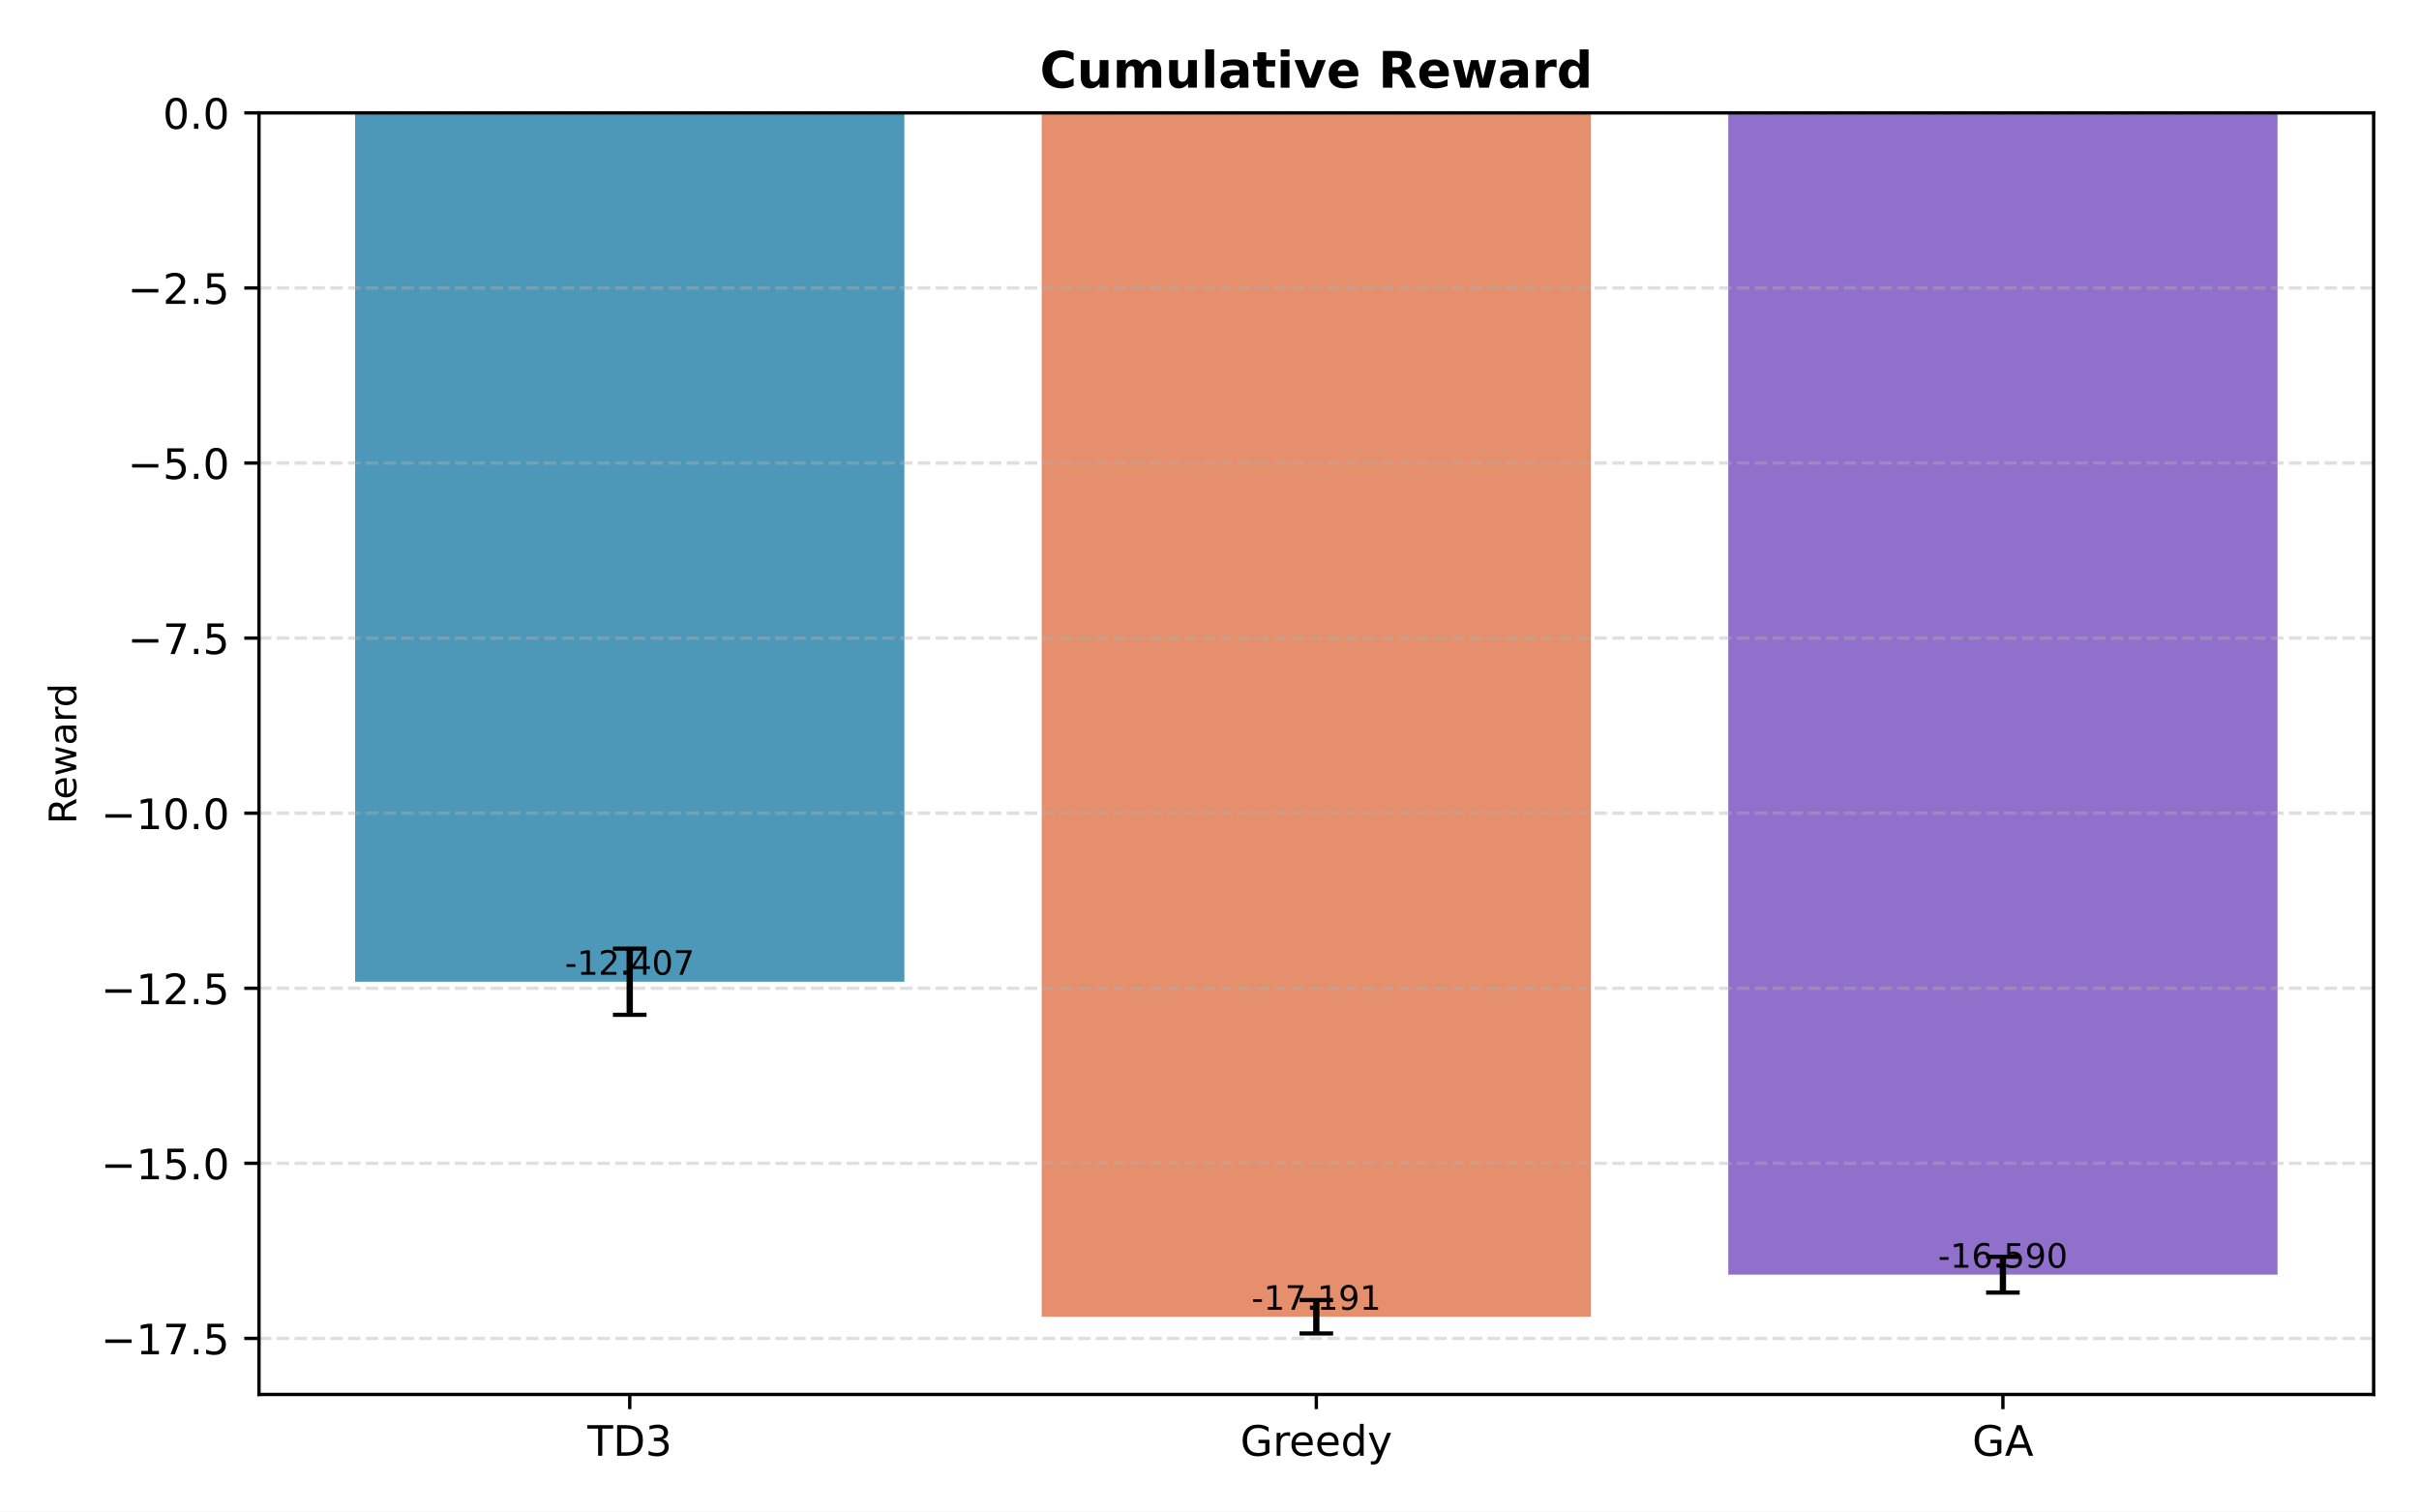
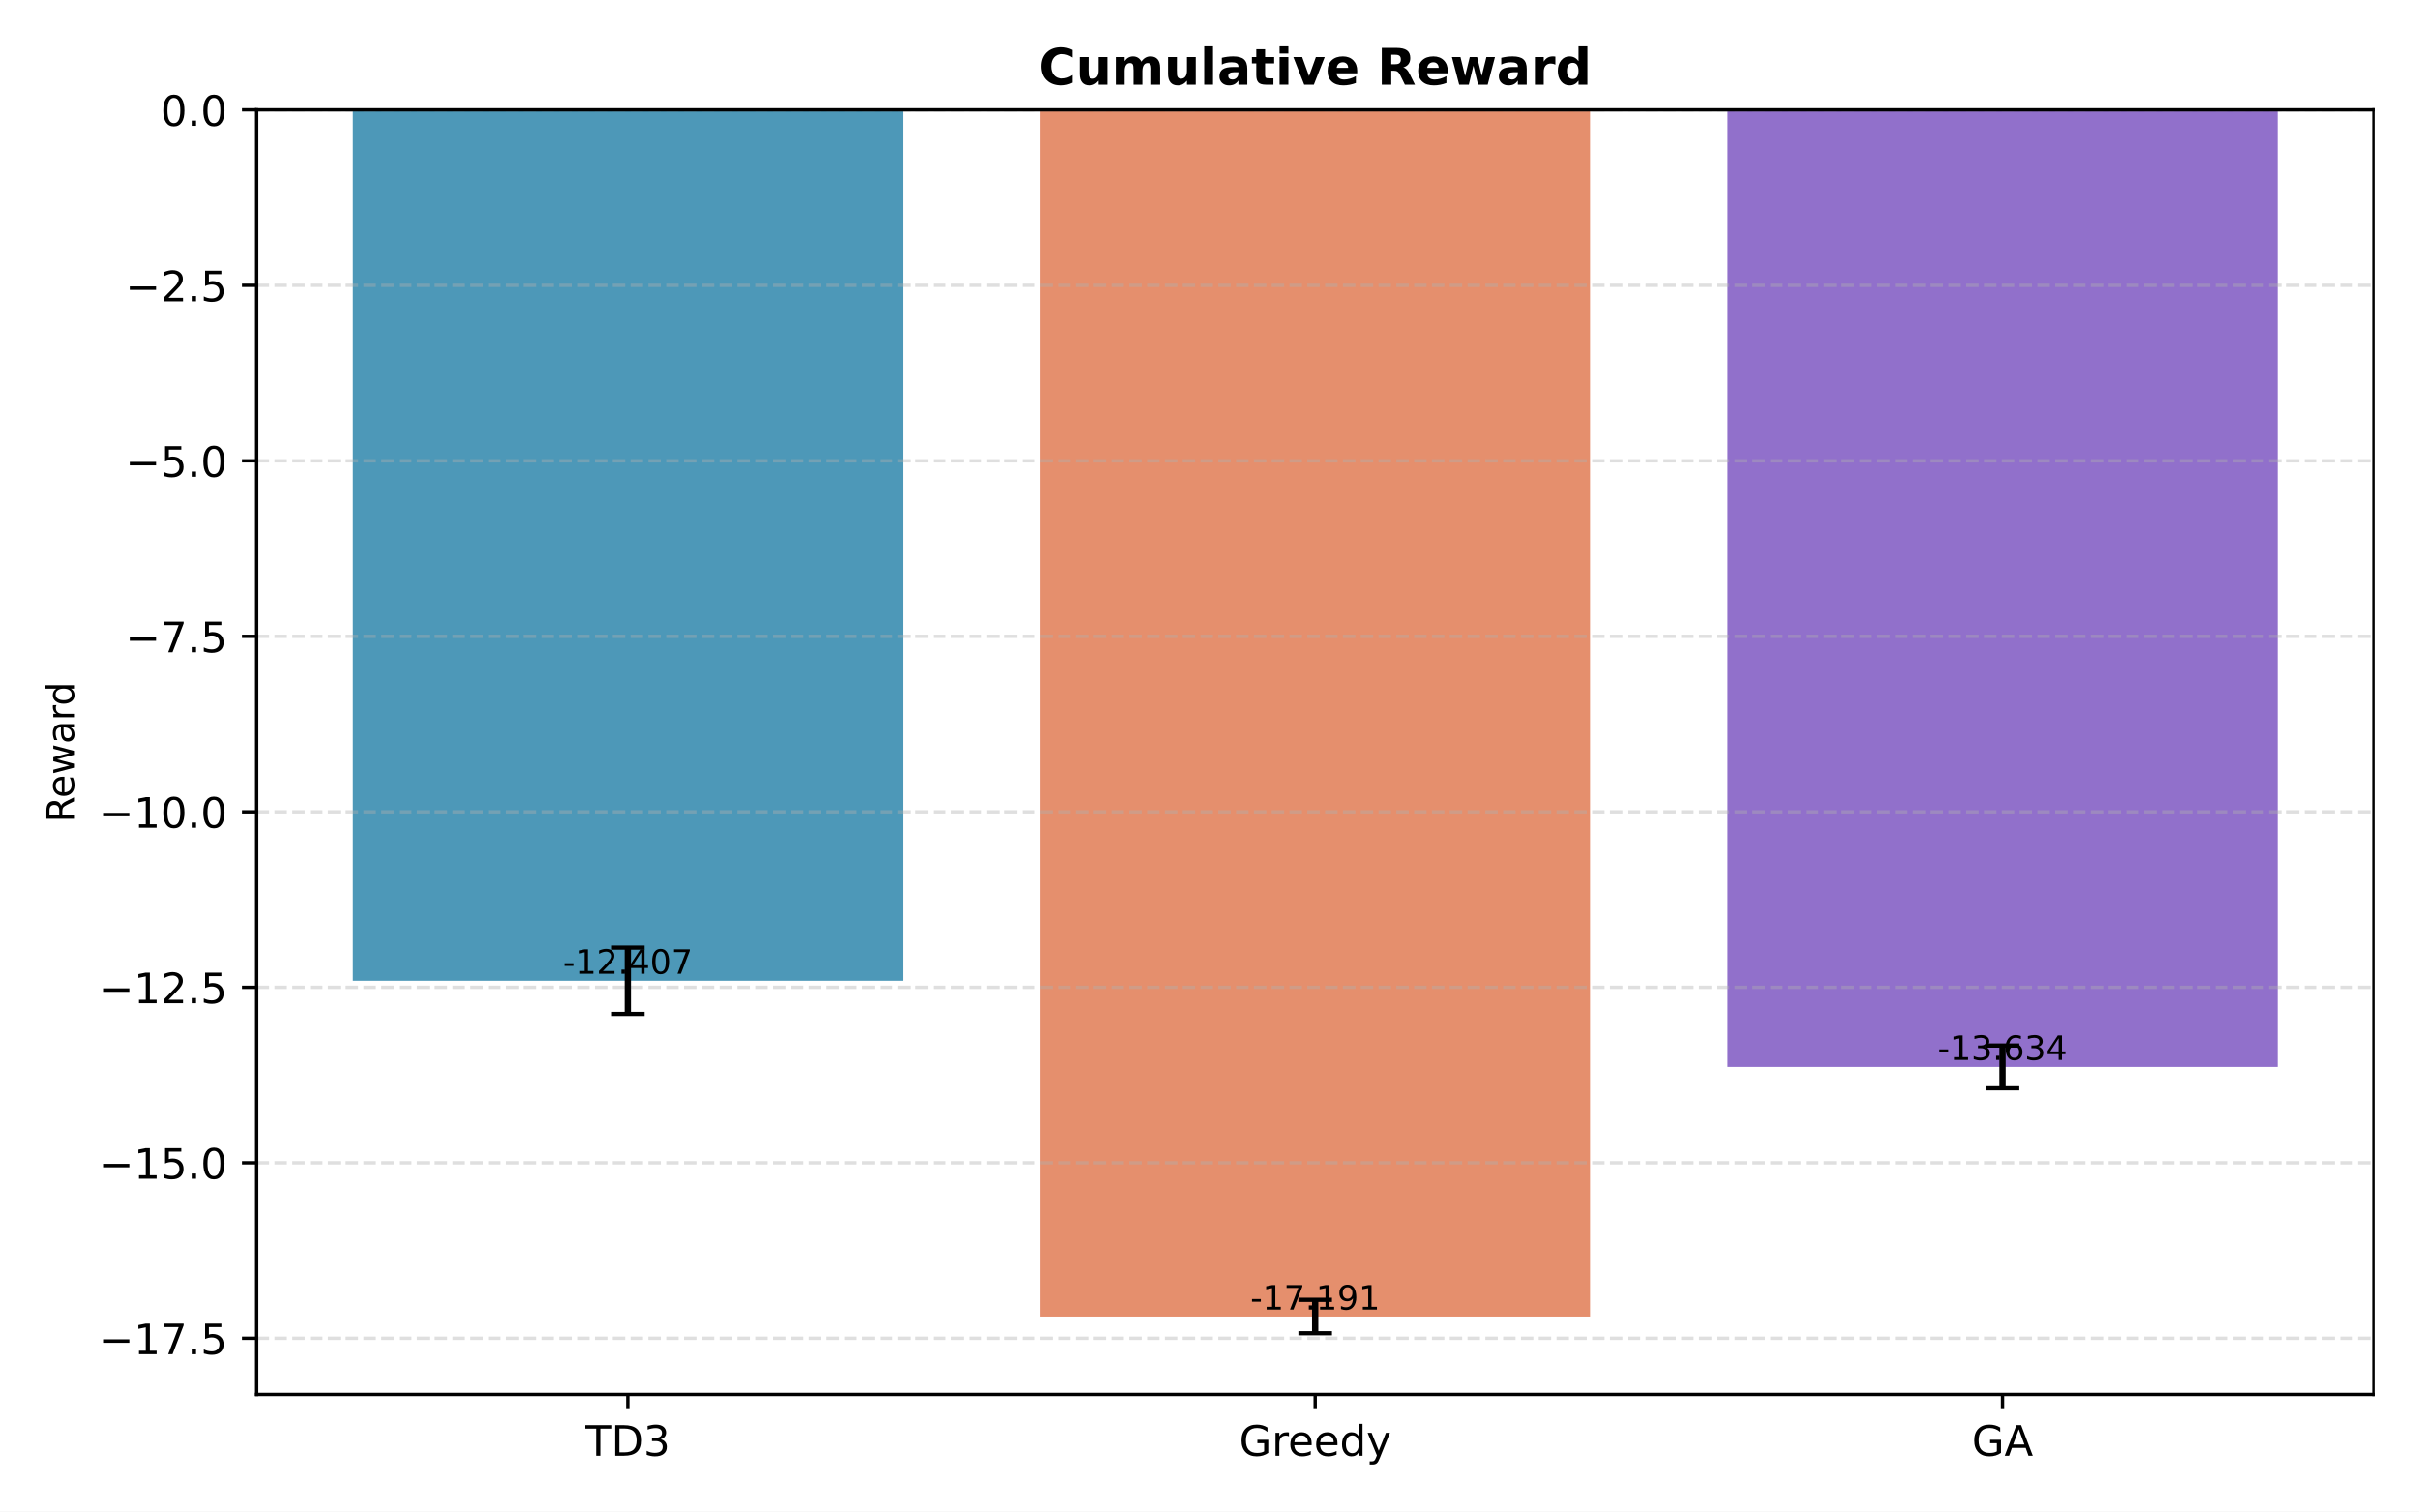
<svg xmlns="http://www.w3.org/2000/svg" xmlns:xlink="http://www.w3.org/1999/xlink" width="576pt" height="360pt" viewBox="0 0 576 360" version="1.1">
  <defs>
    <style type="text/css">*{stroke-linejoin: round; stroke-linecap: butt}</style>
  </defs>
  <g id="figure_1">
    <g id="patch_1">
      <path d="M 0 360  L 576 360  L 576 0  L 0 0  z " style="fill: #ffffff" />
    </g>
    <g id="axes_1">
      <g id="patch_2">
-         <path d="M 61.67 332.12  L 565.2 332.12  L 565.2 26.88  L 61.67 26.88  z " style="fill: #ffffff" />
+         <path d="M 61.13 332.12  L 565.2 332.12  L 565.2 26.16  L 61.13 26.16  z " style="fill: #ffffff" />
      </g>
      <g id="patch_3">
-         <path d="M 84.558 26.88  L 215.345 26.88  L 215.345 233.821  L 84.558 233.821  z " clip-path="url(#pc488b660d1)" style="fill: #2e86ab; opacity: 0.85" />
+         <path d="M 84.042 26.16  L 214.97 26.16  L 214.97 233.589  L 84.042 233.589  z " clip-path="url(#p48b27174c7)" style="fill: #2e86ab; opacity: 0.85" />
      </g>
      <g id="patch_4">
-         <path d="M 248.041 26.88  L 378.829 26.88  L 378.829 313.609  L 248.041 313.609  z " clip-path="url(#pc488b660d1)" style="fill: #e07b54; opacity: 0.85" />
+         <path d="M 247.701 26.16  L 378.629 26.16  L 378.629 313.565  L 247.701 313.565  z " clip-path="url(#p48b27174c7)" style="fill: #e07b54; opacity: 0.85" />
      </g>
      <g id="patch_5">
-         <path d="M 411.525 26.88  L 542.312 26.88  L 542.312 303.587  L 411.525 303.587  z " clip-path="url(#pc488b660d1)" style="fill: #7e57c2; opacity: 0.85" />
+         <path d="M 411.36 26.16  L 542.288 26.16  L 542.288 254.107  L 411.36 254.107  z " clip-path="url(#p48b27174c7)" style="fill: #7e57c2; opacity: 0.85" />
      </g>
      <g id="matplotlib.axis_1">
        <g id="xtick_1">
          <g id="line2d_1">
            <defs>
-               <path id="mad88653de8" d="M 0 0  L 0 3.5  " style="stroke: #000000; stroke-width: 0.8" />
+               <path id="md14f6618d8" d="M 0 0  L 0 3.5  " style="stroke: #000000; stroke-width: 0.8" />
            </defs>
            <g>
-               <use xlink:href="#mad88653de8" x="149.951" y="332.12" style="stroke: #000000; stroke-width: 0.8" />
+               <use xlink:href="#md14f6618d8" x="149.506" y="332.12" style="stroke: #000000; stroke-width: 0.8" />
            </g>
          </g>
          <g id="text_1">
-             <g transform="translate(139.8661 346.7184) scale(0.1 -0.1)">
+             <g transform="translate(139.4208 346.7184) scale(0.1 -0.1)">
              <defs>
                <path id="DejaVuSans-54" d="M -19 4666  L 3928 4666  L 3928 4134  L 2272 4134  L 2272 0  L 1638 0  L 1638 4134  L -19 4134  L -19 4666  z " transform="scale(0.015625)" />
                <path id="DejaVuSans-44" d="M 1259 4147  L 1259 519  L 2022 519  Q 2988 519 3436 956  Q 3884 1394 3884 2338  Q 3884 3275 3436 3711  Q 2988 4147 2022 4147  L 1259 4147  z M 628 4666  L 1925 4666  Q 3281 4666 3915 4102  Q 4550 3538 4550 2338  Q 4550 1131 3912 565  Q 3275 0 1925 0  L 628 0  L 628 4666  z " transform="scale(0.015625)" />
                <path id="DejaVuSans-33" d="M 2597 2516  Q 3050 2419 3304 2112  Q 3559 1806 3559 1356  Q 3559 666 3084 287  Q 2609 -91 1734 -91  Q 1441 -91 1130 -33  Q 819 25 488 141  L 488 750  Q 750 597 1062 519  Q 1375 441 1716 441  Q 2309 441 2620 675  Q 2931 909 2931 1356  Q 2931 1769 2642 2001  Q 2353 2234 1838 2234  L 1294 2234  L 1294 2753  L 1863 2753  Q 2328 2753 2575 2939  Q 2822 3125 2822 3475  Q 2822 3834 2567 4026  Q 2313 4219 1838 4219  Q 1578 4219 1281 4162  Q 984 4106 628 3988  L 628 4550  Q 988 4650 1302 4700  Q 1616 4750 1894 4750  Q 2613 4750 3031 4423  Q 3450 4097 3450 3541  Q 3450 3153 3228 2886  Q 3006 2619 2597 2516  z " transform="scale(0.015625)" />
              </defs>
              <use xlink:href="#DejaVuSans-54" />
              <use xlink:href="#DejaVuSans-44" transform="translate(61.08398 0)" />
              <use xlink:href="#DejaVuSans-33" transform="translate(138.0859 0)" />
            </g>
          </g>
        </g>
        <g id="xtick_2">
          <g id="line2d_2">
            <g>
-               <use xlink:href="#mad88653de8" x="313.435" y="332.12" style="stroke: #000000; stroke-width: 0.8" />
+               <use xlink:href="#md14f6618d8" x="313.165" y="332.12" style="stroke: #000000; stroke-width: 0.8" />
            </g>
          </g>
          <g id="text_2">
-             <g transform="translate(295.3311 346.7184) scale(0.1 -0.1)">
+             <g transform="translate(295.0611 346.7184) scale(0.1 -0.1)">
              <defs>
                <path id="DejaVuSans-47" d="M 3809 666  L 3809 1919  L 2778 1919  L 2778 2438  L 4434 2438  L 4434 434  Q 4069 175 3628 42  Q 3188 -91 2688 -91  Q 1594 -91 976 548  Q 359 1188 359 2328  Q 359 3472 976 4111  Q 1594 4750 2688 4750  Q 3144 4750 3555 4637  Q 3966 4525 4313 4306  L 4313 3634  Q 3963 3931 3569 4081  Q 3175 4231 2741 4231  Q 1884 4231 1454 3753  Q 1025 3275 1025 2328  Q 1025 1384 1454 906  Q 1884 428 2741 428  Q 3075 428 3337 486  Q 3600 544 3809 666  z " transform="scale(0.015625)" />
                <path id="DejaVuSans-72" d="M 2631 2963  Q 2534 3019 2420 3045  Q 2306 3072 2169 3072  Q 1681 3072 1420 2755  Q 1159 2438 1159 1844  L 1159 0  L 581 0  L 581 3500  L 1159 3500  L 1159 2956  Q 1341 3275 1631 3429  Q 1922 3584 2338 3584  Q 2397 3584 2469 3576  Q 2541 3569 2628 3553  L 2631 2963  z " transform="scale(0.015625)" />
                <path id="DejaVuSans-65" d="M 3597 1894  L 3597 1613  L 953 1613  Q 991 1019 1311 708  Q 1631 397 2203 397  Q 2534 397 2845 478  Q 3156 559 3463 722  L 3463 178  Q 3153 47 2828 -22  Q 2503 -91 2169 -91  Q 1331 -91 842 396  Q 353 884 353 1716  Q 353 2575 817 3079  Q 1281 3584 2069 3584  Q 2775 3584 3186 3129  Q 3597 2675 3597 1894  z M 3022 2063  Q 3016 2534 2758 2815  Q 2500 3097 2075 3097  Q 1594 3097 1305 2825  Q 1016 2553 972 2059  L 3022 2063  z " transform="scale(0.015625)" />
                <path id="DejaVuSans-64" d="M 2906 2969  L 2906 4863  L 3481 4863  L 3481 0  L 2906 0  L 2906 525  Q 2725 213 2448 61  Q 2172 -91 1784 -91  Q 1150 -91 751 415  Q 353 922 353 1747  Q 353 2572 751 3078  Q 1150 3584 1784 3584  Q 2172 3584 2448 3432  Q 2725 3281 2906 2969  z M 947 1747  Q 947 1113 1208 752  Q 1469 391 1925 391  Q 2381 391 2643 752  Q 2906 1113 2906 1747  Q 2906 2381 2643 2742  Q 2381 3103 1925 3103  Q 1469 3103 1208 2742  Q 947 2381 947 1747  z " transform="scale(0.015625)" />
                <path id="DejaVuSans-79" d="M 2059 -325  Q 1816 -950 1584 -1140  Q 1353 -1331 966 -1331  L 506 -1331  L 506 -850  L 844 -850  Q 1081 -850 1212 -737  Q 1344 -625 1503 -206  L 1606 56  L 191 3500  L 800 3500  L 1894 763  L 2988 3500  L 3597 3500  L 2059 -325  z " transform="scale(0.015625)" />
              </defs>
              <use xlink:href="#DejaVuSans-47" />
              <use xlink:href="#DejaVuSans-72" transform="translate(77.49023 0)" />
              <use xlink:href="#DejaVuSans-65" transform="translate(116.3535 0)" />
              <use xlink:href="#DejaVuSans-65" transform="translate(177.877 0)" />
              <use xlink:href="#DejaVuSans-64" transform="translate(239.4004 0)" />
              <use xlink:href="#DejaVuSans-79" transform="translate(302.877 0)" />
            </g>
          </g>
        </g>
        <g id="xtick_3">
          <g id="line2d_3">
            <g>
-               <use xlink:href="#mad88653de8" x="476.919" y="332.12" style="stroke: #000000; stroke-width: 0.8" />
+               <use xlink:href="#md14f6618d8" x="476.824" y="332.12" style="stroke: #000000; stroke-width: 0.8" />
            </g>
          </g>
          <g id="text_3">
-             <g transform="translate(469.6242 346.7184) scale(0.1 -0.1)">
+             <g transform="translate(469.5296 346.7184) scale(0.1 -0.1)">
              <defs>
                <path id="DejaVuSans-41" d="M 2188 4044  L 1331 1722  L 3047 1722  L 2188 4044  z M 1831 4666  L 2547 4666  L 4325 0  L 3669 0  L 3244 1197  L 1141 1197  L 716 0  L 50 0  L 1831 4666  z " transform="scale(0.015625)" />
              </defs>
              <use xlink:href="#DejaVuSans-47" />
              <use xlink:href="#DejaVuSans-41" transform="translate(77.49023 0)" />
            </g>
          </g>
        </g>
      </g>
      <g id="matplotlib.axis_2">
        <g id="ytick_1">
          <g id="line2d_4">
-             <path d="M 61.67 318.768  L 565.2 318.768  " clip-path="url(#pc488b660d1)" style="fill: none; stroke-dasharray: 2.96,1.28; stroke-dashoffset: 0; stroke: #b0b0b0; stroke-opacity: 0.4; stroke-width: 0.8" />
+             <path d="M 61.13 318.737  L 565.2 318.737  " clip-path="url(#p48b27174c7)" style="fill: none; stroke-dasharray: 2.96,1.28; stroke-dashoffset: 0; stroke: #b0b0b0; stroke-opacity: 0.4; stroke-width: 0.8" />
          </g>
          <g id="line2d_5">
            <defs>
-               <path id="m69a40c1ed6" d="M 0 0  L -3.5 0  " style="stroke: #000000; stroke-width: 0.8" />
+               <path id="m3e9e1f1859" d="M 0 0  L -3.5 0  " style="stroke: #000000; stroke-width: 0.8" />
            </defs>
            <g>
-               <use xlink:href="#m69a40c1ed6" x="61.67" y="318.768" style="stroke: #000000; stroke-width: 0.8" />
+               <use xlink:href="#m3e9e1f1859" x="61.13" y="318.737" style="stroke: #000000; stroke-width: 0.8" />
            </g>
          </g>
          <g id="text_4">
-             <g transform="translate(24.02469 322.5676) scale(0.1 -0.1)">
+             <g transform="translate(23.48469 322.5361) scale(0.1 -0.1)">
              <defs>
                <path id="DejaVuSans-2212" d="M 678 2272  L 4684 2272  L 4684 1741  L 678 1741  L 678 2272  z " transform="scale(0.015625)" />
                <path id="DejaVuSans-31" d="M 794 531  L 1825 531  L 1825 4091  L 703 3866  L 703 4441  L 1819 4666  L 2450 4666  L 2450 531  L 3481 531  L 3481 0  L 794 0  L 794 531  z " transform="scale(0.015625)" />
                <path id="DejaVuSans-37" d="M 525 4666  L 3525 4666  L 3525 4397  L 1831 0  L 1172 0  L 2766 4134  L 525 4134  L 525 4666  z " transform="scale(0.015625)" />
                <path id="DejaVuSans-2e" d="M 684 794  L 1344 794  L 1344 0  L 684 0  L 684 794  z " transform="scale(0.015625)" />
                <path id="DejaVuSans-35" d="M 691 4666  L 3169 4666  L 3169 4134  L 1269 4134  L 1269 2991  Q 1406 3038 1543 3061  Q 1681 3084 1819 3084  Q 2600 3084 3056 2656  Q 3513 2228 3513 1497  Q 3513 744 3044 326  Q 2575 -91 1722 -91  Q 1428 -91 1123 -41  Q 819 9 494 109  L 494 744  Q 775 591 1075 516  Q 1375 441 1709 441  Q 2250 441 2565 725  Q 2881 1009 2881 1497  Q 2881 1984 2565 2268  Q 2250 2553 1709 2553  Q 1456 2553 1204 2497  Q 953 2441 691 2322  L 691 4666  z " transform="scale(0.015625)" />
              </defs>
              <use xlink:href="#DejaVuSans-2212" />
              <use xlink:href="#DejaVuSans-31" transform="translate(83.78906 0)" />
              <use xlink:href="#DejaVuSans-37" transform="translate(147.4121 0)" />
              <use xlink:href="#DejaVuSans-2e" transform="translate(211.0352 0)" />
              <use xlink:href="#DejaVuSans-35" transform="translate(242.8223 0)" />
            </g>
          </g>
        </g>
        <g id="ytick_2">
          <g id="line2d_6">
-             <path d="M 61.67 277.07  L 565.2 277.07  " clip-path="url(#pc488b660d1)" style="fill: none; stroke-dasharray: 2.96,1.28; stroke-dashoffset: 0; stroke: #b0b0b0; stroke-opacity: 0.4; stroke-width: 0.8" />
+             <path d="M 61.13 276.94  L 565.2 276.94  " clip-path="url(#p48b27174c7)" style="fill: none; stroke-dasharray: 2.96,1.28; stroke-dashoffset: 0; stroke: #b0b0b0; stroke-opacity: 0.4; stroke-width: 0.8" />
          </g>
          <g id="line2d_7">
            <g>
-               <use xlink:href="#m69a40c1ed6" x="61.67" y="277.07" style="stroke: #000000; stroke-width: 0.8" />
+               <use xlink:href="#m3e9e1f1859" x="61.13" y="276.94" style="stroke: #000000; stroke-width: 0.8" />
            </g>
          </g>
          <g id="text_5">
-             <g transform="translate(24.02469 280.8693) scale(0.1 -0.1)">
+             <g transform="translate(23.48469 280.7394) scale(0.1 -0.1)">
              <defs>
                <path id="DejaVuSans-30" d="M 2034 4250  Q 1547 4250 1301 3770  Q 1056 3291 1056 2328  Q 1056 1369 1301 889  Q 1547 409 2034 409  Q 2525 409 2770 889  Q 3016 1369 3016 2328  Q 3016 3291 2770 3770  Q 2525 4250 2034 4250  z M 2034 4750  Q 2819 4750 3233 4129  Q 3647 3509 3647 2328  Q 3647 1150 3233 529  Q 2819 -91 2034 -91  Q 1250 -91 836 529  Q 422 1150 422 2328  Q 422 3509 836 4129  Q 1250 4750 2034 4750  z " transform="scale(0.015625)" />
              </defs>
              <use xlink:href="#DejaVuSans-2212" />
              <use xlink:href="#DejaVuSans-31" transform="translate(83.78906 0)" />
              <use xlink:href="#DejaVuSans-35" transform="translate(147.4121 0)" />
              <use xlink:href="#DejaVuSans-2e" transform="translate(211.0352 0)" />
              <use xlink:href="#DejaVuSans-30" transform="translate(242.8223 0)" />
            </g>
          </g>
        </g>
        <g id="ytick_3">
          <g id="line2d_8">
-             <path d="M 61.67 235.372  L 565.2 235.372  " clip-path="url(#pc488b660d1)" style="fill: none; stroke-dasharray: 2.96,1.28; stroke-dashoffset: 0; stroke: #b0b0b0; stroke-opacity: 0.4; stroke-width: 0.8" />
+             <path d="M 61.13 235.144  L 565.2 235.144  " clip-path="url(#p48b27174c7)" style="fill: none; stroke-dasharray: 2.96,1.28; stroke-dashoffset: 0; stroke: #b0b0b0; stroke-opacity: 0.4; stroke-width: 0.8" />
          </g>
          <g id="line2d_9">
            <g>
-               <use xlink:href="#m69a40c1ed6" x="61.67" y="235.372" style="stroke: #000000; stroke-width: 0.8" />
+               <use xlink:href="#m3e9e1f1859" x="61.13" y="235.144" style="stroke: #000000; stroke-width: 0.8" />
            </g>
          </g>
          <g id="text_6">
-             <g transform="translate(24.02469 239.1709) scale(0.1 -0.1)">
+             <g transform="translate(23.48469 238.9427) scale(0.1 -0.1)">
              <defs>
                <path id="DejaVuSans-32" d="M 1228 531  L 3431 531  L 3431 0  L 469 0  L 469 531  Q 828 903 1448 1529  Q 2069 2156 2228 2338  Q 2531 2678 2651 2914  Q 2772 3150 2772 3378  Q 2772 3750 2511 3984  Q 2250 4219 1831 4219  Q 1534 4219 1204 4116  Q 875 4013 500 3803  L 500 4441  Q 881 4594 1212 4672  Q 1544 4750 1819 4750  Q 2544 4750 2975 4387  Q 3406 4025 3406 3419  Q 3406 3131 3298 2873  Q 3191 2616 2906 2266  Q 2828 2175 2409 1742  Q 1991 1309 1228 531  z " transform="scale(0.015625)" />
              </defs>
              <use xlink:href="#DejaVuSans-2212" />
              <use xlink:href="#DejaVuSans-31" transform="translate(83.78906 0)" />
              <use xlink:href="#DejaVuSans-32" transform="translate(147.4121 0)" />
              <use xlink:href="#DejaVuSans-2e" transform="translate(211.0352 0)" />
              <use xlink:href="#DejaVuSans-35" transform="translate(242.8223 0)" />
            </g>
          </g>
        </g>
        <g id="ytick_4">
          <g id="line2d_10">
-             <path d="M 61.67 193.673  L 565.2 193.673  " clip-path="url(#pc488b660d1)" style="fill: none; stroke-dasharray: 2.96,1.28; stroke-dashoffset: 0; stroke: #b0b0b0; stroke-opacity: 0.4; stroke-width: 0.8" />
+             <path d="M 61.13 193.347  L 565.2 193.347  " clip-path="url(#p48b27174c7)" style="fill: none; stroke-dasharray: 2.96,1.28; stroke-dashoffset: 0; stroke: #b0b0b0; stroke-opacity: 0.4; stroke-width: 0.8" />
          </g>
          <g id="line2d_11">
            <g>
-               <use xlink:href="#m69a40c1ed6" x="61.67" y="193.673" style="stroke: #000000; stroke-width: 0.8" />
+               <use xlink:href="#m3e9e1f1859" x="61.13" y="193.347" style="stroke: #000000; stroke-width: 0.8" />
            </g>
          </g>
          <g id="text_7">
-             <g transform="translate(24.02469 197.4726) scale(0.1 -0.1)">
+             <g transform="translate(23.48469 197.146) scale(0.1 -0.1)">
              <use xlink:href="#DejaVuSans-2212" />
              <use xlink:href="#DejaVuSans-31" transform="translate(83.78906 0)" />
              <use xlink:href="#DejaVuSans-30" transform="translate(147.4121 0)" />
              <use xlink:href="#DejaVuSans-2e" transform="translate(211.0352 0)" />
              <use xlink:href="#DejaVuSans-30" transform="translate(242.8223 0)" />
            </g>
          </g>
        </g>
        <g id="ytick_5">
          <g id="line2d_12">
-             <path d="M 61.67 151.975  L 565.2 151.975  " clip-path="url(#pc488b660d1)" style="fill: none; stroke-dasharray: 2.96,1.28; stroke-dashoffset: 0; stroke: #b0b0b0; stroke-opacity: 0.4; stroke-width: 0.8" />
+             <path d="M 61.13 151.55  L 565.2 151.55  " clip-path="url(#p48b27174c7)" style="fill: none; stroke-dasharray: 2.96,1.28; stroke-dashoffset: 0; stroke: #b0b0b0; stroke-opacity: 0.4; stroke-width: 0.8" />
          </g>
          <g id="line2d_13">
            <g>
-               <use xlink:href="#m69a40c1ed6" x="61.67" y="151.975" style="stroke: #000000; stroke-width: 0.8" />
+               <use xlink:href="#m3e9e1f1859" x="61.13" y="151.55" style="stroke: #000000; stroke-width: 0.8" />
            </g>
          </g>
          <g id="text_8">
-             <g transform="translate(30.38719 155.7742) scale(0.1 -0.1)">
+             <g transform="translate(29.84719 155.3493) scale(0.1 -0.1)">
              <use xlink:href="#DejaVuSans-2212" />
              <use xlink:href="#DejaVuSans-37" transform="translate(83.78906 0)" />
              <use xlink:href="#DejaVuSans-2e" transform="translate(147.4121 0)" />
              <use xlink:href="#DejaVuSans-35" transform="translate(179.1992 0)" />
            </g>
          </g>
        </g>
        <g id="ytick_6">
          <g id="line2d_14">
-             <path d="M 61.67 110.277  L 565.2 110.277  " clip-path="url(#pc488b660d1)" style="fill: none; stroke-dasharray: 2.96,1.28; stroke-dashoffset: 0; stroke: #b0b0b0; stroke-opacity: 0.4; stroke-width: 0.8" />
+             <path d="M 61.13 109.753  L 565.2 109.753  " clip-path="url(#p48b27174c7)" style="fill: none; stroke-dasharray: 2.96,1.28; stroke-dashoffset: 0; stroke: #b0b0b0; stroke-opacity: 0.4; stroke-width: 0.8" />
          </g>
          <g id="line2d_15">
            <g>
-               <use xlink:href="#m69a40c1ed6" x="61.67" y="110.277" style="stroke: #000000; stroke-width: 0.8" />
+               <use xlink:href="#m3e9e1f1859" x="61.13" y="109.753" style="stroke: #000000; stroke-width: 0.8" />
            </g>
          </g>
          <g id="text_9">
-             <g transform="translate(30.38719 114.0759) scale(0.1 -0.1)">
+             <g transform="translate(29.84719 113.5526) scale(0.1 -0.1)">
              <use xlink:href="#DejaVuSans-2212" />
              <use xlink:href="#DejaVuSans-35" transform="translate(83.78906 0)" />
              <use xlink:href="#DejaVuSans-2e" transform="translate(147.4121 0)" />
              <use xlink:href="#DejaVuSans-30" transform="translate(179.1992 0)" />
            </g>
          </g>
        </g>
        <g id="ytick_7">
          <g id="line2d_16">
-             <path d="M 61.67 68.578  L 565.2 68.578  " clip-path="url(#pc488b660d1)" style="fill: none; stroke-dasharray: 2.96,1.28; stroke-dashoffset: 0; stroke: #b0b0b0; stroke-opacity: 0.4; stroke-width: 0.8" />
+             <path d="M 61.13 67.957  L 565.2 67.957  " clip-path="url(#p48b27174c7)" style="fill: none; stroke-dasharray: 2.96,1.28; stroke-dashoffset: 0; stroke: #b0b0b0; stroke-opacity: 0.4; stroke-width: 0.8" />
          </g>
          <g id="line2d_17">
            <g>
-               <use xlink:href="#m69a40c1ed6" x="61.67" y="68.578" style="stroke: #000000; stroke-width: 0.8" />
+               <use xlink:href="#m3e9e1f1859" x="61.13" y="67.957" style="stroke: #000000; stroke-width: 0.8" />
            </g>
          </g>
          <g id="text_10">
-             <g transform="translate(30.38719 72.37756) scale(0.1 -0.1)">
+             <g transform="translate(29.84719 71.75592) scale(0.1 -0.1)">
              <use xlink:href="#DejaVuSans-2212" />
              <use xlink:href="#DejaVuSans-32" transform="translate(83.78906 0)" />
              <use xlink:href="#DejaVuSans-2e" transform="translate(147.4121 0)" />
              <use xlink:href="#DejaVuSans-35" transform="translate(179.1992 0)" />
            </g>
          </g>
        </g>
        <g id="ytick_8">
          <g id="line2d_18">
-             <path d="M 61.67 26.88  L 565.2 26.88  " clip-path="url(#pc488b660d1)" style="fill: none; stroke-dasharray: 2.96,1.28; stroke-dashoffset: 0; stroke: #b0b0b0; stroke-opacity: 0.4; stroke-width: 0.8" />
+             <path d="M 61.13 26.16  L 565.2 26.16  " clip-path="url(#p48b27174c7)" style="fill: none; stroke-dasharray: 2.96,1.28; stroke-dashoffset: 0; stroke: #b0b0b0; stroke-opacity: 0.4; stroke-width: 0.8" />
          </g>
          <g id="line2d_19">
            <g>
-               <use xlink:href="#m69a40c1ed6" x="61.67" y="26.88" style="stroke: #000000; stroke-width: 0.8" />
+               <use xlink:href="#m3e9e1f1859" x="61.13" y="26.16" style="stroke: #000000; stroke-width: 0.8" />
            </g>
          </g>
          <g id="text_11">
-             <g transform="translate(38.76687 30.67922) scale(0.1 -0.1)">
+             <g transform="translate(38.22687 29.95922) scale(0.1 -0.1)">
              <use xlink:href="#DejaVuSans-30" />
              <use xlink:href="#DejaVuSans-2e" transform="translate(63.62305 0)" />
              <use xlink:href="#DejaVuSans-30" transform="translate(95.41016 0)" />
            </g>
          </g>
        </g>
        <g id="text_12">
-           <g transform="translate(18.15297 196.259) rotate(-90) scale(0.09 -0.09)">
+           <g transform="translate(17.61297 195.899) rotate(-90) scale(0.09 -0.09)">
            <defs>
              <path id="DejaVuSans-52" d="M 2841 2188  Q 3044 2119 3236 1894  Q 3428 1669 3622 1275  L 4263 0  L 3584 0  L 2988 1197  Q 2756 1666 2539 1819  Q 2322 1972 1947 1972  L 1259 1972  L 1259 0  L 628 0  L 628 4666  L 2053 4666  Q 2853 4666 3247 4331  Q 3641 3997 3641 3322  Q 3641 2881 3436 2590  Q 3231 2300 2841 2188  z M 1259 4147  L 1259 2491  L 2053 2491  Q 2509 2491 2742 2702  Q 2975 2913 2975 3322  Q 2975 3731 2742 3939  Q 2509 4147 2053 4147  L 1259 4147  z " transform="scale(0.015625)" />
              <path id="DejaVuSans-77" d="M 269 3500  L 844 3500  L 1563 769  L 2278 3500  L 2956 3500  L 3675 769  L 4391 3500  L 4966 3500  L 4050 0  L 3372 0  L 2619 2869  L 1863 0  L 1184 0  L 269 3500  z " transform="scale(0.015625)" />
              <path id="DejaVuSans-61" d="M 2194 1759  Q 1497 1759 1228 1600  Q 959 1441 959 1056  Q 959 750 1161 570  Q 1363 391 1709 391  Q 2188 391 2477 730  Q 2766 1069 2766 1631  L 2766 1759  L 2194 1759  z M 3341 1997  L 3341 0  L 2766 0  L 2766 531  Q 2569 213 2275 61  Q 1981 -91 1556 -91  Q 1019 -91 701 211  Q 384 513 384 1019  Q 384 1609 779 1909  Q 1175 2209 1959 2209  L 2766 2209  L 2766 2266  Q 2766 2663 2505 2880  Q 2244 3097 1772 3097  Q 1472 3097 1187 3025  Q 903 2953 641 2809  L 641 3341  Q 956 3463 1253 3523  Q 1550 3584 1831 3584  Q 2591 3584 2966 3190  Q 3341 2797 3341 1997  z " transform="scale(0.015625)" />
            </defs>
            <use xlink:href="#DejaVuSans-52" />
            <use xlink:href="#DejaVuSans-65" transform="translate(64.98242 0)" />
            <use xlink:href="#DejaVuSans-77" transform="translate(126.5059 0)" />
            <use xlink:href="#DejaVuSans-61" transform="translate(208.293 0)" />
            <use xlink:href="#DejaVuSans-72" transform="translate(269.5723 0)" />
            <use xlink:href="#DejaVuSans-64" transform="translate(308.9355 0)" />
          </g>
        </g>
      </g>
      <g id="LineCollection_1">
-         <path d="M 149.951 241.697  L 149.951 225.944  " clip-path="url(#pc488b660d1)" style="fill: none; stroke: #000000; stroke-width: 1.5" />
-         <path d="M 313.435 317.585  L 313.435 309.633  " clip-path="url(#pc488b660d1)" style="fill: none; stroke: #000000; stroke-width: 1.5" />
-         <path d="M 476.919 307.846  L 476.919 299.328  " clip-path="url(#pc488b660d1)" style="fill: none; stroke: #000000; stroke-width: 1.5" />
+         <path d="M 149.506 241.484  L 149.506 225.694  " clip-path="url(#p48b27174c7)" style="fill: none; stroke: #000000; stroke-width: 1.5" />
+         <path d="M 313.165 317.55  L 313.165 309.58  " clip-path="url(#p48b27174c7)" style="fill: none; stroke: #000000; stroke-width: 1.5" />
+         <path d="M 476.824 259.197  L 476.824 249.017  " clip-path="url(#p48b27174c7)" style="fill: none; stroke: #000000; stroke-width: 1.5" />
      </g>
      <g id="line2d_20">
        <defs>
-           <path id="mc3034e72ca" d="M 4 0  L -4 -0  " style="stroke: #000000" />
+           <path id="me5d51699db" d="M 4 0  L -4 -0  " style="stroke: #000000" />
        </defs>
-         <g clip-path="url(#pc488b660d1)">
-           <use xlink:href="#mc3034e72ca" x="149.951" y="241.697" style="fill: #1f77b4; stroke: #000000" />
-           <use xlink:href="#mc3034e72ca" x="313.435" y="317.585" style="fill: #1f77b4; stroke: #000000" />
-           <use xlink:href="#mc3034e72ca" x="476.919" y="307.846" style="fill: #1f77b4; stroke: #000000" />
+         <g clip-path="url(#p48b27174c7)">
+           <use xlink:href="#me5d51699db" x="149.506" y="241.484" style="fill: #1f77b4; stroke: #000000" />
+           <use xlink:href="#me5d51699db" x="313.165" y="317.55" style="fill: #1f77b4; stroke: #000000" />
+           <use xlink:href="#me5d51699db" x="476.824" y="259.197" style="fill: #1f77b4; stroke: #000000" />
        </g>
      </g>
      <g id="line2d_21">
-         <g clip-path="url(#pc488b660d1)">
-           <use xlink:href="#mc3034e72ca" x="149.951" y="225.944" style="fill: #1f77b4; stroke: #000000" />
-           <use xlink:href="#mc3034e72ca" x="313.435" y="309.633" style="fill: #1f77b4; stroke: #000000" />
-           <use xlink:href="#mc3034e72ca" x="476.919" y="299.328" style="fill: #1f77b4; stroke: #000000" />
+         <g clip-path="url(#p48b27174c7)">
+           <use xlink:href="#me5d51699db" x="149.506" y="225.694" style="fill: #1f77b4; stroke: #000000" />
+           <use xlink:href="#me5d51699db" x="313.165" y="309.58" style="fill: #1f77b4; stroke: #000000" />
+           <use xlink:href="#me5d51699db" x="476.824" y="249.017" style="fill: #1f77b4; stroke: #000000" />
        </g>
      </g>
      <g id="patch_6">
-         <path d="M 61.67 332.12  L 61.67 26.88  " style="fill: none; stroke: #000000; stroke-width: 0.8; stroke-linejoin: miter; stroke-linecap: square" />
+         <path d="M 61.13 332.12  L 61.13 26.16  " style="fill: none; stroke: #000000; stroke-width: 0.8; stroke-linejoin: miter; stroke-linecap: square" />
      </g>
      <g id="patch_7">
-         <path d="M 565.2 332.12  L 565.2 26.88  " style="fill: none; stroke: #000000; stroke-width: 0.8; stroke-linejoin: miter; stroke-linecap: square" />
+         <path d="M 565.2 332.12  L 565.2 26.16  " style="fill: none; stroke: #000000; stroke-width: 0.8; stroke-linejoin: miter; stroke-linecap: square" />
      </g>
      <g id="patch_8">
-         <path d="M 61.67 332.12  L 565.2 332.12  " style="fill: none; stroke: #000000; stroke-width: 0.8; stroke-linejoin: miter; stroke-linecap: square" />
+         <path d="M 61.13 332.12  L 565.2 332.12  " style="fill: none; stroke: #000000; stroke-width: 0.8; stroke-linejoin: miter; stroke-linecap: square" />
      </g>
      <g id="patch_9">
-         <path d="M 61.67 26.88  L 565.2 26.88  " style="fill: none; stroke: #000000; stroke-width: 0.8; stroke-linejoin: miter; stroke-linecap: square" />
+         <path d="M 61.13 26.16  L 565.2 26.16  " style="fill: none; stroke: #000000; stroke-width: 0.8; stroke-linejoin: miter; stroke-linecap: square" />
      </g>
      <g id="text_13">
-         <g transform="translate(134.5119 232.1569) scale(0.08 -0.08)">
+         <g transform="translate(134.0665 231.9251) scale(0.08 -0.08)">
          <defs>
            <path id="DejaVuSans-2d" d="M 313 2009  L 1997 2009  L 1997 1497  L 313 1497  L 313 2009  z " transform="scale(0.015625)" />
            <path id="DejaVuSans-34" d="M 2419 4116  L 825 1625  L 2419 1625  L 2419 4116  z M 2253 4666  L 3047 4666  L 3047 1625  L 3713 1625  L 3713 1100  L 3047 1100  L 3047 0  L 2419 0  L 2419 1100  L 313 1100  L 313 1709  L 2253 4666  z " transform="scale(0.015625)" />
          </defs>
          <use xlink:href="#DejaVuSans-2d" />
          <use xlink:href="#DejaVuSans-31" transform="translate(36.08398 0)" />
          <use xlink:href="#DejaVuSans-32" transform="translate(99.70703 0)" />
          <use xlink:href="#DejaVuSans-2e" transform="translate(163.3301 0)" />
          <use xlink:href="#DejaVuSans-34" transform="translate(195.1172 0)" />
          <use xlink:href="#DejaVuSans-30" transform="translate(258.7402 0)" />
          <use xlink:href="#DejaVuSans-37" transform="translate(322.3633 0)" />
        </g>
      </g>
      <g id="text_14">
-         <g transform="translate(297.9956 311.9453) scale(0.08 -0.08)">
+         <g transform="translate(297.7256 311.9017) scale(0.08 -0.08)">
          <defs>
            <path id="DejaVuSans-39" d="M 703 97  L 703 672  Q 941 559 1184 500  Q 1428 441 1663 441  Q 2288 441 2617 861  Q 2947 1281 2994 2138  Q 2813 1869 2534 1725  Q 2256 1581 1919 1581  Q 1219 1581 811 2004  Q 403 2428 403 3163  Q 403 3881 828 4315  Q 1253 4750 1959 4750  Q 2769 4750 3195 4129  Q 3622 3509 3622 2328  Q 3622 1225 3098 567  Q 2575 -91 1691 -91  Q 1453 -91 1209 -44  Q 966 3 703 97  z M 1959 2075  Q 2384 2075 2632 2365  Q 2881 2656 2881 3163  Q 2881 3666 2632 3958  Q 2384 4250 1959 4250  Q 1534 4250 1286 3958  Q 1038 3666 1038 3163  Q 1038 2656 1286 2365  Q 1534 2075 1959 2075  z " transform="scale(0.015625)" />
          </defs>
          <use xlink:href="#DejaVuSans-2d" />
          <use xlink:href="#DejaVuSans-31" transform="translate(36.08398 0)" />
          <use xlink:href="#DejaVuSans-37" transform="translate(99.70703 0)" />
          <use xlink:href="#DejaVuSans-2e" transform="translate(163.3301 0)" />
          <use xlink:href="#DejaVuSans-31" transform="translate(195.1172 0)" />
          <use xlink:href="#DejaVuSans-39" transform="translate(258.7402 0)" />
          <use xlink:href="#DejaVuSans-31" transform="translate(322.3633 0)" />
        </g>
      </g>
      <g id="text_15">
-         <g transform="translate(461.4794 301.9232) scale(0.08 -0.08)">
+         <g transform="translate(461.3847 252.4432) scale(0.08 -0.08)">
          <defs>
            <path id="DejaVuSans-36" d="M 2113 2584  Q 1688 2584 1439 2293  Q 1191 2003 1191 1497  Q 1191 994 1439 701  Q 1688 409 2113 409  Q 2538 409 2786 701  Q 3034 994 3034 1497  Q 3034 2003 2786 2293  Q 2538 2584 2113 2584  z M 3366 4563  L 3366 3988  Q 3128 4100 2886 4159  Q 2644 4219 2406 4219  Q 1781 4219 1451 3797  Q 1122 3375 1075 2522  Q 1259 2794 1537 2939  Q 1816 3084 2150 3084  Q 2853 3084 3261 2657  Q 3669 2231 3669 1497  Q 3669 778 3244 343  Q 2819 -91 2113 -91  Q 1303 -91 875 529  Q 447 1150 447 2328  Q 447 3434 972 4092  Q 1497 4750 2381 4750  Q 2619 4750 2861 4703  Q 3103 4656 3366 4563  z " transform="scale(0.015625)" />
          </defs>
          <use xlink:href="#DejaVuSans-2d" />
          <use xlink:href="#DejaVuSans-31" transform="translate(36.08398 0)" />
-           <use xlink:href="#DejaVuSans-36" transform="translate(99.70703 0)" />
+           <use xlink:href="#DejaVuSans-33" transform="translate(99.70703 0)" />
          <use xlink:href="#DejaVuSans-2e" transform="translate(163.3301 0)" />
-           <use xlink:href="#DejaVuSans-35" transform="translate(195.1172 0)" />
-           <use xlink:href="#DejaVuSans-39" transform="translate(258.7402 0)" />
-           <use xlink:href="#DejaVuSans-30" transform="translate(322.3633 0)" />
+           <use xlink:href="#DejaVuSans-36" transform="translate(195.1172 0)" />
+           <use xlink:href="#DejaVuSans-33" transform="translate(258.7402 0)" />
+           <use xlink:href="#DejaVuSans-34" transform="translate(322.3633 0)" />
        </g>
      </g>
      <g id="text_16">
-         <g transform="translate(247.6009 20.88) scale(0.12 -0.12)">
+         <g transform="translate(247.3309 20.16) scale(0.12 -0.12)">
          <defs>
            <path id="DejaVuSans-Bold-43" d="M 4288 256  Q 3956 84 3597 -3  Q 3238 -91 2847 -91  Q 1681 -91 1000 561  Q 319 1213 319 2328  Q 319 3447 1000 4098  Q 1681 4750 2847 4750  Q 3238 4750 3597 4662  Q 3956 4575 4288 4403  L 4288 3438  Q 3953 3666 3628 3772  Q 3303 3878 2944 3878  Q 2300 3878 1931 3465  Q 1563 3053 1563 2328  Q 1563 1606 1931 1193  Q 2300 781 2944 781  Q 3303 781 3628 887  Q 3953 994 4288 1222  L 4288 256  z " transform="scale(0.015625)" />
            <path id="DejaVuSans-Bold-75" d="M 500 1363  L 500 3500  L 1625 3500  L 1625 3150  Q 1625 2866 1622 2436  Q 1619 2006 1619 1863  Q 1619 1441 1641 1255  Q 1663 1069 1716 984  Q 1784 875 1895 815  Q 2006 756 2150 756  Q 2500 756 2700 1025  Q 2900 1294 2900 1772  L 2900 3500  L 4019 3500  L 4019 0  L 2900 0  L 2900 506  Q 2647 200 2364 54  Q 2081 -91 1741 -91  Q 1134 -91 817 281  Q 500 653 500 1363  z " transform="scale(0.015625)" />
            <path id="DejaVuSans-Bold-6d" d="M 3781 2919  Q 3994 3244 4286 3414  Q 4578 3584 4928 3584  Q 5531 3584 5847 3212  Q 6163 2841 6163 2131  L 6163 0  L 5038 0  L 5038 1825  Q 5041 1866 5042 1909  Q 5044 1953 5044 2034  Q 5044 2406 4934 2573  Q 4825 2741 4581 2741  Q 4263 2741 4089 2478  Q 3916 2216 3909 1719  L 3909 0  L 2784 0  L 2784 1825  Q 2784 2406 2684 2573  Q 2584 2741 2328 2741  Q 2006 2741 1831 2477  Q 1656 2213 1656 1722  L 1656 0  L 531 0  L 531 3500  L 1656 3500  L 1656 2988  Q 1863 3284 2130 3434  Q 2397 3584 2719 3584  Q 3081 3584 3359 3409  Q 3638 3234 3781 2919  z " transform="scale(0.015625)" />
            <path id="DejaVuSans-Bold-6c" d="M 538 4863  L 1656 4863  L 1656 0  L 538 0  L 538 4863  z " transform="scale(0.015625)" />
            <path id="DejaVuSans-Bold-61" d="M 2106 1575  Q 1756 1575 1579 1456  Q 1403 1338 1403 1106  Q 1403 894 1545 773  Q 1688 653 1941 653  Q 2256 653 2472 879  Q 2688 1106 2688 1447  L 2688 1575  L 2106 1575  z M 3816 1997  L 3816 0  L 2688 0  L 2688 519  Q 2463 200 2181 54  Q 1900 -91 1497 -91  Q 953 -91 614 226  Q 275 544 275 1050  Q 275 1666 698 1953  Q 1122 2241 2028 2241  L 2688 2241  L 2688 2328  Q 2688 2594 2478 2717  Q 2269 2841 1825 2841  Q 1466 2841 1156 2769  Q 847 2697 581 2553  L 581 3406  Q 941 3494 1303 3539  Q 1666 3584 2028 3584  Q 2975 3584 3395 3211  Q 3816 2838 3816 1997  z " transform="scale(0.015625)" />
            <path id="DejaVuSans-Bold-74" d="M 1759 4494  L 1759 3500  L 2913 3500  L 2913 2700  L 1759 2700  L 1759 1216  Q 1759 972 1856 886  Q 1953 800 2241 800  L 2816 800  L 2816 0  L 1856 0  Q 1194 0 917 276  Q 641 553 641 1216  L 641 2700  L 84 2700  L 84 3500  L 641 3500  L 641 4494  L 1759 4494  z " transform="scale(0.015625)" />
            <path id="DejaVuSans-Bold-69" d="M 538 3500  L 1656 3500  L 1656 0  L 538 0  L 538 3500  z M 538 4863  L 1656 4863  L 1656 3950  L 538 3950  L 538 4863  z " transform="scale(0.015625)" />
            <path id="DejaVuSans-Bold-76" d="M 97 3500  L 1216 3500  L 2088 1081  L 2956 3500  L 4078 3500  L 2700 0  L 1472 0  L 97 3500  z " transform="scale(0.015625)" />
            <path id="DejaVuSans-Bold-65" d="M 4031 1759  L 4031 1441  L 1416 1441  Q 1456 1047 1700 850  Q 1944 653 2381 653  Q 2734 653 3104 758  Q 3475 863 3866 1075  L 3866 213  Q 3469 63 3072 -14  Q 2675 -91 2278 -91  Q 1328 -91 801 392  Q 275 875 275 1747  Q 275 2603 792 3093  Q 1309 3584 2216 3584  Q 3041 3584 3536 3087  Q 4031 2591 4031 1759  z M 2881 2131  Q 2881 2450 2695 2645  Q 2509 2841 2209 2841  Q 1884 2841 1681 2658  Q 1478 2475 1428 2131  L 2881 2131  z " transform="scale(0.015625)" />
            <path id="DejaVuSans-Bold-20" transform="scale(0.015625)" />
            <path id="DejaVuSans-Bold-52" d="M 2297 2597  Q 2675 2597 2839 2737  Q 3003 2878 3003 3200  Q 3003 3519 2839 3656  Q 2675 3794 2297 3794  L 1791 3794  L 1791 2597  L 2297 2597  z M 1791 1766  L 1791 0  L 588 0  L 588 4666  L 2425 4666  Q 3347 4666 3776 4356  Q 4206 4047 4206 3378  Q 4206 2916 3982 2619  Q 3759 2322 3309 2181  Q 3556 2125 3751 1926  Q 3947 1728 4147 1325  L 4800 0  L 3519 0  L 2950 1159  Q 2778 1509 2601 1637  Q 2425 1766 2131 1766  L 1791 1766  z " transform="scale(0.015625)" />
            <path id="DejaVuSans-Bold-77" d="M 225 3500  L 1313 3500  L 1900 1088  L 2491 3500  L 3425 3500  L 4013 1113  L 4603 3500  L 5691 3500  L 4769 0  L 3547 0  L 2956 2406  L 2369 0  L 1147 0  L 225 3500  z " transform="scale(0.015625)" />
            <path id="DejaVuSans-Bold-72" d="M 3138 2547  Q 2991 2616 2845 2648  Q 2700 2681 2553 2681  Q 2122 2681 1889 2404  Q 1656 2128 1656 1613  L 1656 0  L 538 0  L 538 3500  L 1656 3500  L 1656 2925  Q 1872 3269 2151 3426  Q 2431 3584 2822 3584  Q 2878 3584 2943 3579  Q 3009 3575 3134 3559  L 3138 2547  z " transform="scale(0.015625)" />
            <path id="DejaVuSans-Bold-64" d="M 2919 2988  L 2919 4863  L 4044 4863  L 4044 0  L 2919 0  L 2919 506  Q 2688 197 2409 53  Q 2131 -91 1766 -91  Q 1119 -91 703 423  Q 288 938 288 1747  Q 288 2556 703 3070  Q 1119 3584 1766 3584  Q 2128 3584 2408 3439  Q 2688 3294 2919 2988  z M 2181 722  Q 2541 722 2730 984  Q 2919 1247 2919 1747  Q 2919 2247 2730 2509  Q 2541 2772 2181 2772  Q 1825 2772 1636 2509  Q 1447 2247 1447 1747  Q 1447 1247 1636 984  Q 1825 722 2181 722  z " transform="scale(0.015625)" />
          </defs>
          <use xlink:href="#DejaVuSans-Bold-43" />
          <use xlink:href="#DejaVuSans-Bold-75" transform="translate(73.38867 0)" />
          <use xlink:href="#DejaVuSans-Bold-6d" transform="translate(144.5801 0)" />
          <use xlink:href="#DejaVuSans-Bold-75" transform="translate(248.7793 0)" />
          <use xlink:href="#DejaVuSans-Bold-6c" transform="translate(319.9707 0)" />
          <use xlink:href="#DejaVuSans-Bold-61" transform="translate(354.248 0)" />
          <use xlink:href="#DejaVuSans-Bold-74" transform="translate(421.7285 0)" />
          <use xlink:href="#DejaVuSans-Bold-69" transform="translate(469.5312 0)" />
          <use xlink:href="#DejaVuSans-Bold-76" transform="translate(503.8086 0)" />
          <use xlink:href="#DejaVuSans-Bold-65" transform="translate(568.9941 0)" />
          <use xlink:href="#DejaVuSans-Bold-20" transform="translate(636.8164 0)" />
          <use xlink:href="#DejaVuSans-Bold-52" transform="translate(671.6309 0)" />
          <use xlink:href="#DejaVuSans-Bold-65" transform="translate(748.6328 0)" />
          <use xlink:href="#DejaVuSans-Bold-77" transform="translate(816.4551 0)" />
          <use xlink:href="#DejaVuSans-Bold-61" transform="translate(908.8379 0)" />
          <use xlink:href="#DejaVuSans-Bold-72" transform="translate(976.3184 0)" />
          <use xlink:href="#DejaVuSans-Bold-64" transform="translate(1025.635 0)" />
        </g>
      </g>
    </g>
  </g>
  <defs>
-     <clipPath id="pc488b660d1">
-       <rect x="61.67" y="26.88" width="503.53" height="305.24" />
+     <clipPath id="p48b27174c7">
+       <rect x="61.13" y="26.16" width="504.07" height="305.96" />
    </clipPath>
  </defs>
</svg>
